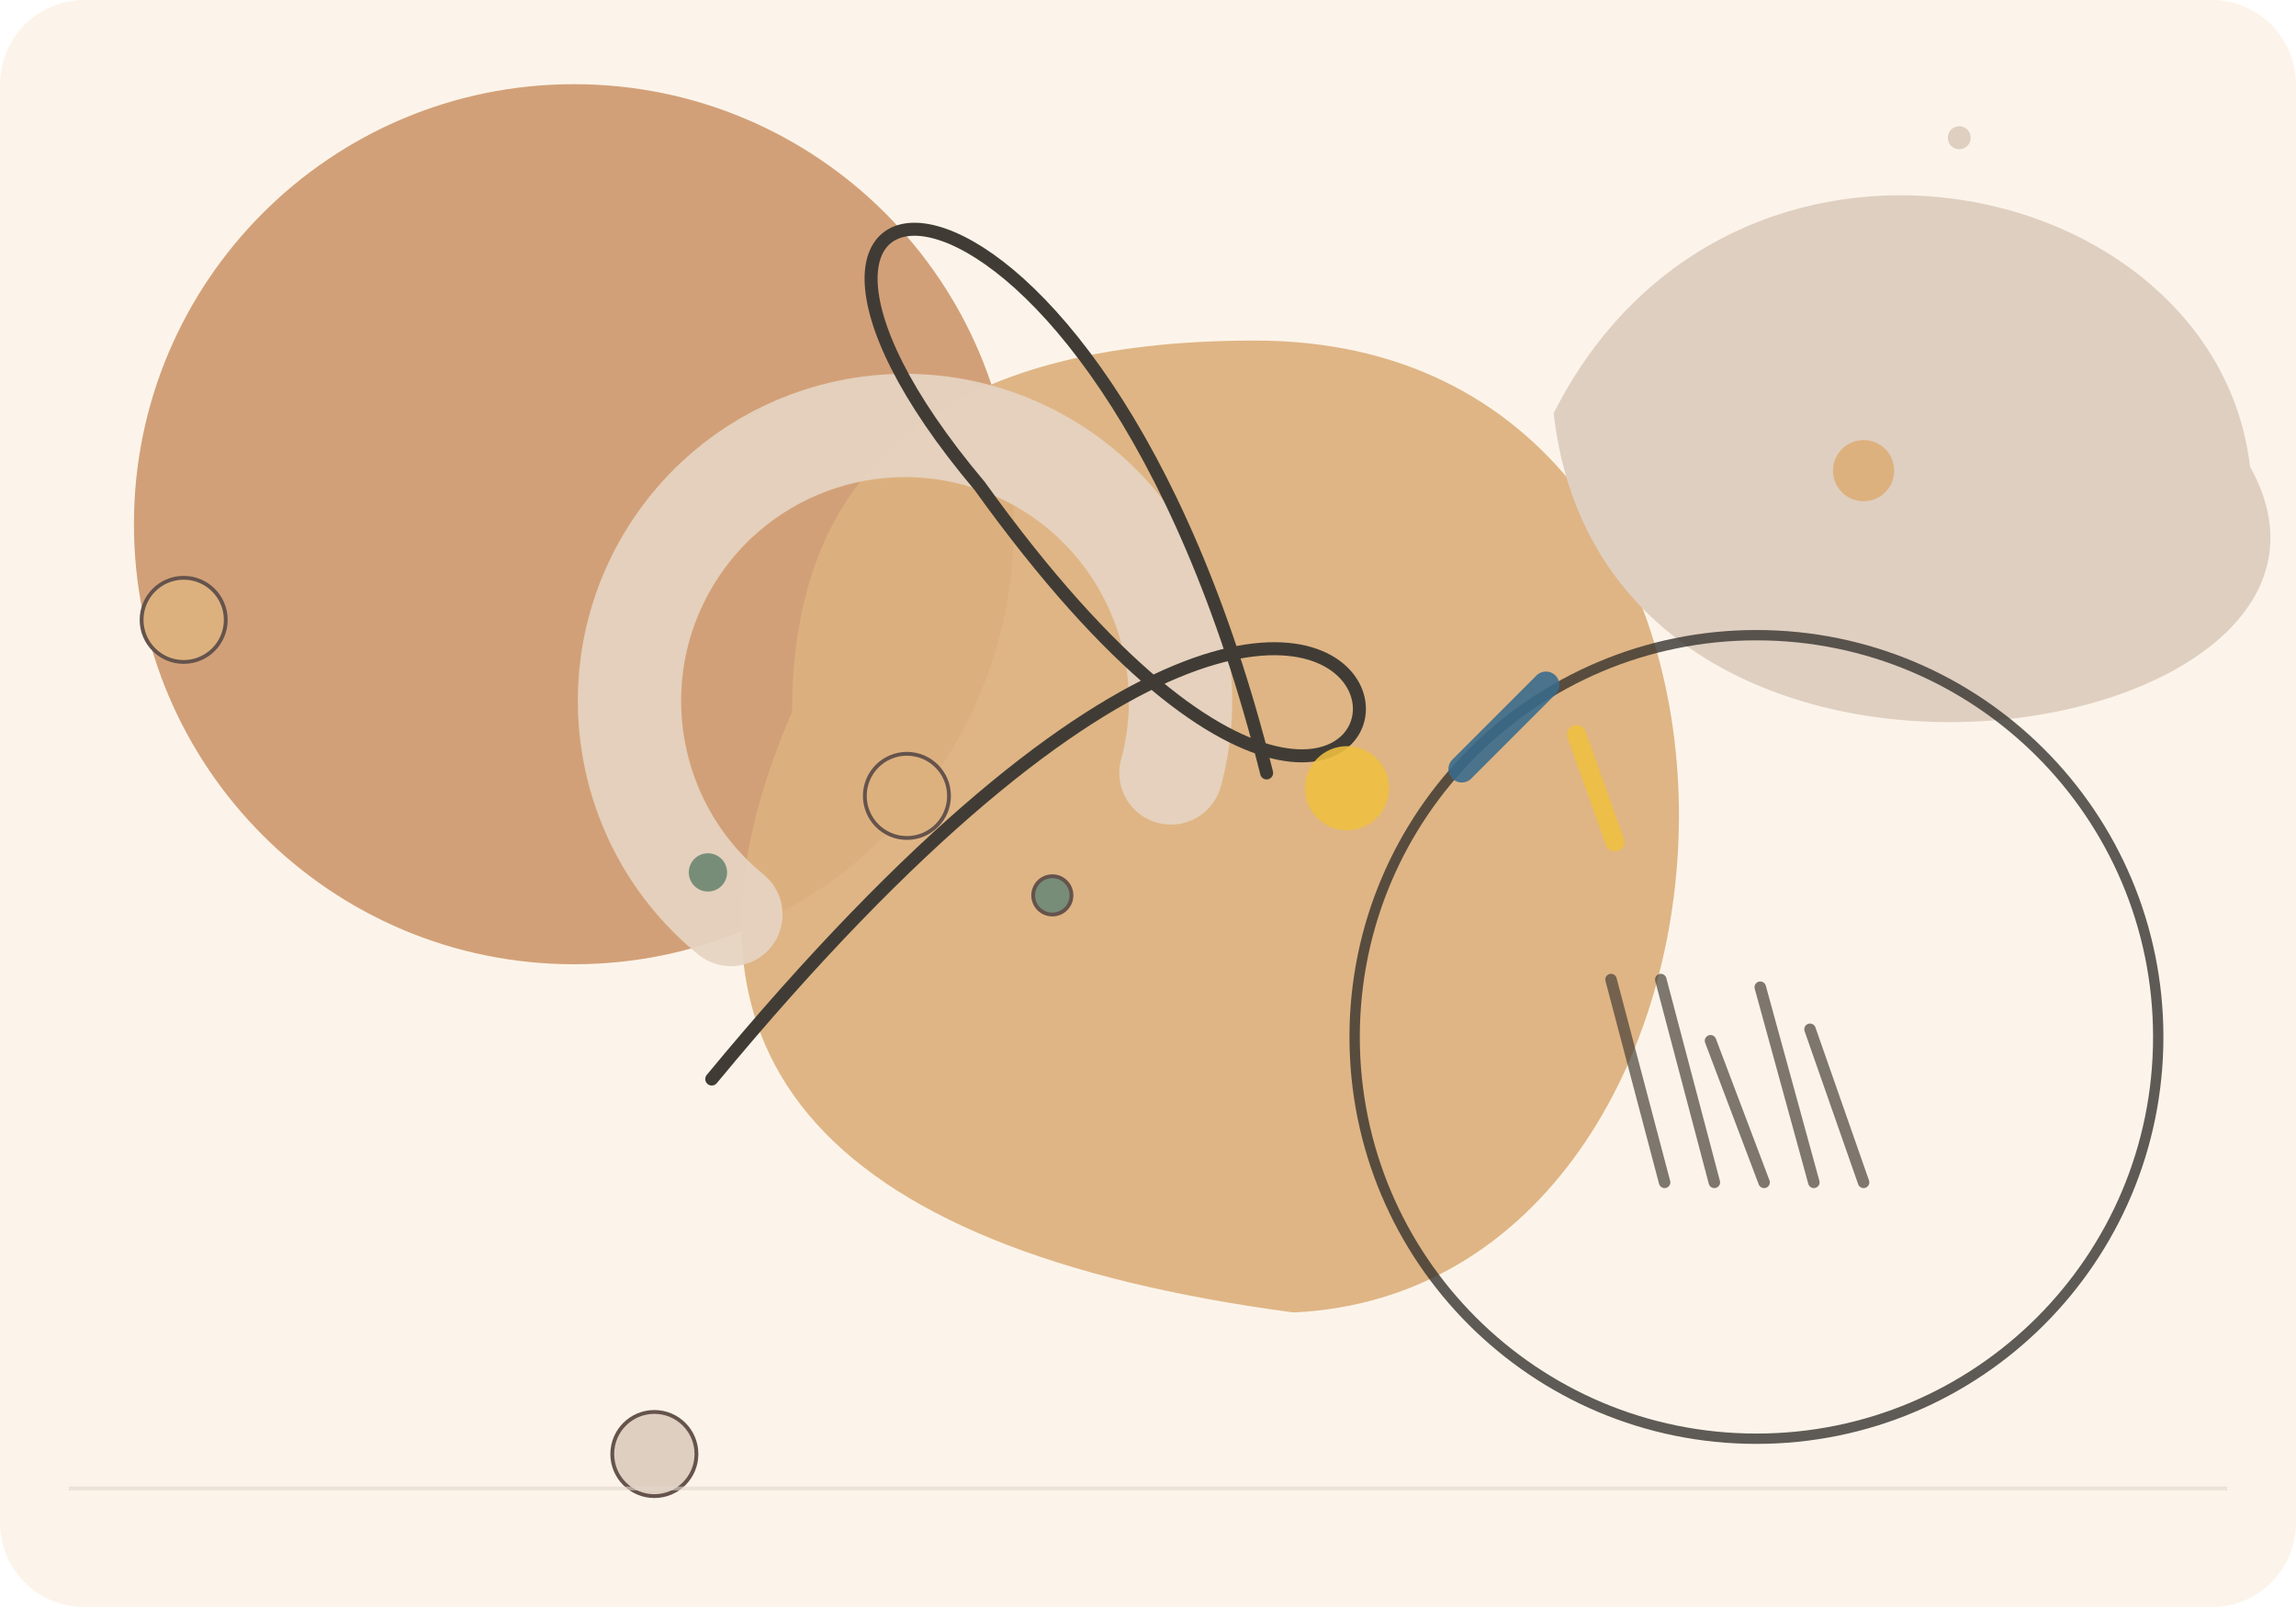
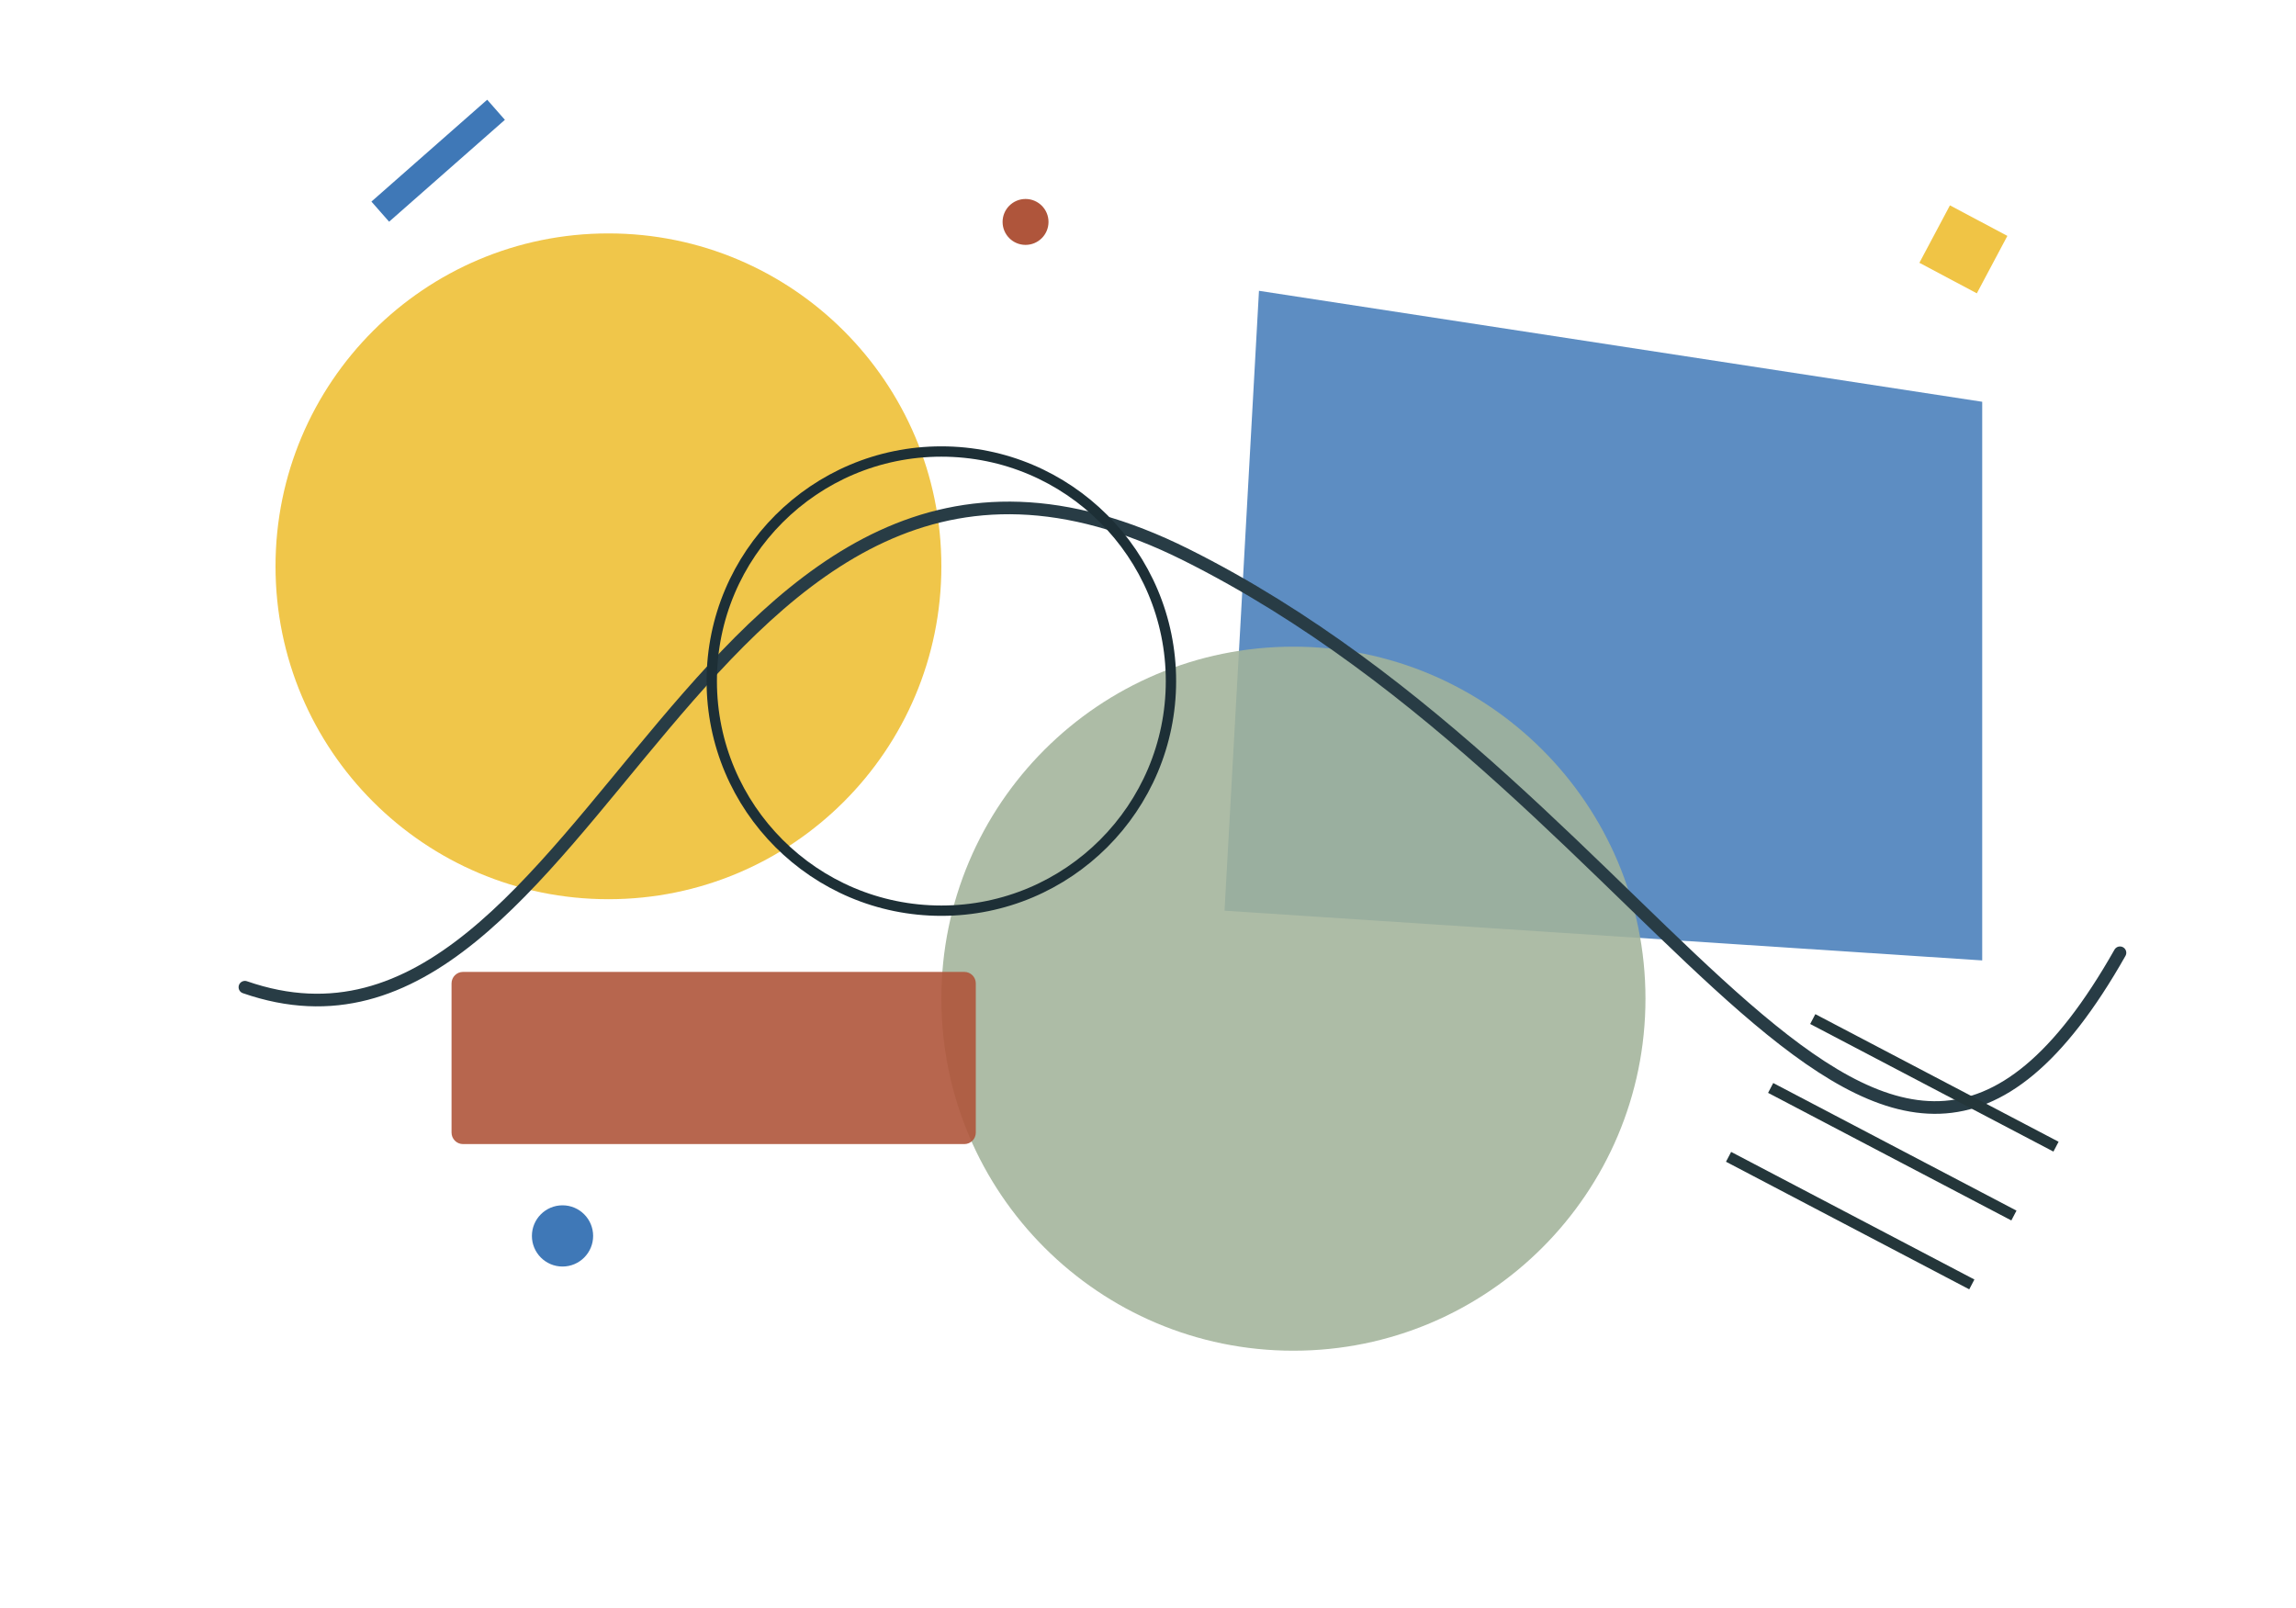
- <svg xmlns="http://www.w3.org/2000/svg" viewBox="0 0 600 420" role="img" aria-label="Original abstract art representing the complexity of personality">
-   <rect width="600" height="420" rx="22" fill="#fcf4ea" />
-   <g>
-     <circle cx="150" cy="137" r="115" fill="#d2a078" />
-     <path d="M207 186 Q207 89 328 89 C480 89 468 337 338 343 Q150 318 207 186Z" fill="#ddb17e" opacity=".94" />
-     <path d="M406 108 C452 17 579 45 588 122 C629 195 420 231 406 108Z" fill="#dfcfc1" />
-     <path d="M191 239 A72 72 0 1 1 306 202" stroke="#e6d4c2" stroke-width="27" fill="none" stroke-linecap="round" opacity=".92" />
-     <path d="M186 282 C401 22 396 322 256 127 C176 32 286 22 331 202" stroke="#403c35" stroke-width="3.4" fill="none" stroke-linecap="round" />
-     <circle cx="459" cy="271" r="105" fill="none" stroke="#302d29" stroke-width="2.7" opacity=".77" />
-     <path d="M435 309 l-14 -53" stroke="#423c35" stroke-width="3" stroke-linecap="round" opacity=".68" />
-     <path d="M448 309 l-14 -53" stroke="#423c35" stroke-width="3" stroke-linecap="round" opacity=".68" />
-     <path d="M461 309 l-14 -37" stroke="#423c35" stroke-width="3" stroke-linecap="round" opacity=".68" />
-     <path d="M474 309 l-14 -51" stroke="#423c35" stroke-width="3" stroke-linecap="round" opacity=".68" />
-     <path d="M487 309 l-14 -40" stroke="#423c35" stroke-width="3" stroke-linecap="round" opacity=".68" />
-     <circle cx="275" cy="234" r="5" fill="#778d78" stroke="#65534c" stroke-width="1" />
-     <circle cx="487" cy="123" r="8" fill="#ddb17e" stroke="none" stroke-width="1" />
-     <circle cx="48" cy="162" r="11" fill="#ddb17e" stroke="#65534c" stroke-width="1" />
-     <circle cx="512" cy="36" r="3" fill="#dfcfc1" stroke="none" stroke-width="1" />
-     <circle cx="237" cy="208" r="11" fill="#ddb17e" stroke="#65534c" stroke-width="1" />
-     <circle cx="171" cy="380" r="11" fill="#dfcfc1" stroke="#65534c" stroke-width="1" />
-     <circle cx="185" cy="228" r="5" fill="#778d78" stroke="none" stroke-width="1" />
-   </g>
-   <path d="M18 389 H582" stroke="#e1d6cb" stroke-width="1" opacity=".6" />
-   <g aria-hidden="true" opacity=".88">
-     <circle cx="352" cy="206" r="11" fill="#EFBF3F" />
-     <path d="M382 201 l22 -22" fill="none" stroke="#386B8D" stroke-width="7" stroke-linecap="round" />
-     <path d="M422 220 l-10 -28" fill="none" stroke="#EFBF3F" stroke-width="5" stroke-linecap="round" />
-   </g>
+ <svg xmlns="http://www.w3.org/2000/svg" viewBox="0 0 600 420" role="img" aria-label="Original geometric abstract art about human connection">
+   <circle cx="159" cy="148" r="87" fill="#F0C445" opacity=".97" />
+   <path d="M 329 76 L 518 105 L 518 251 L 320 238Z" fill="#3F78B7" opacity=".84" />
+   <circle cx="338" cy="261" r="92" fill="#A2B39A" opacity=".88" />
+   <rect x="118" y="254" width="137" height="45" rx="3" transform="rotate(0 118 268)" fill="#AF553B" opacity=".90" />
+   <path d="M 64 258 C 156 290, 182 81, 310 145 S 490 362, 554 249" fill="none" stroke="#283C45" stroke-width="3.3" stroke-linecap="round" />
+   <circle cx="246" cy="178" r="60" fill="none" stroke="#1D2F36" stroke-width="2.7" />
+   <path d="M 453 303 L 514 335 M 464 285 L 525 317 M 475 267 L 536 299" fill="none" stroke="#24363A" stroke-width="2.9" stroke-linecap="square" />
+   <circle cx="147" cy="323" r="8" fill="#3F78B7" />
+   <circle cx="268" cy="58" r="6" fill="#AF553B" />
+   <rect x="503" y="64" width="17" height="17" transform="rotate(28 527 72)" fill="#F0C445" />
+   <path d="M 102 53 l25 -22" fill="none" stroke="#3F78B7" stroke-width="7" stroke-linecap="square" />
</svg>
